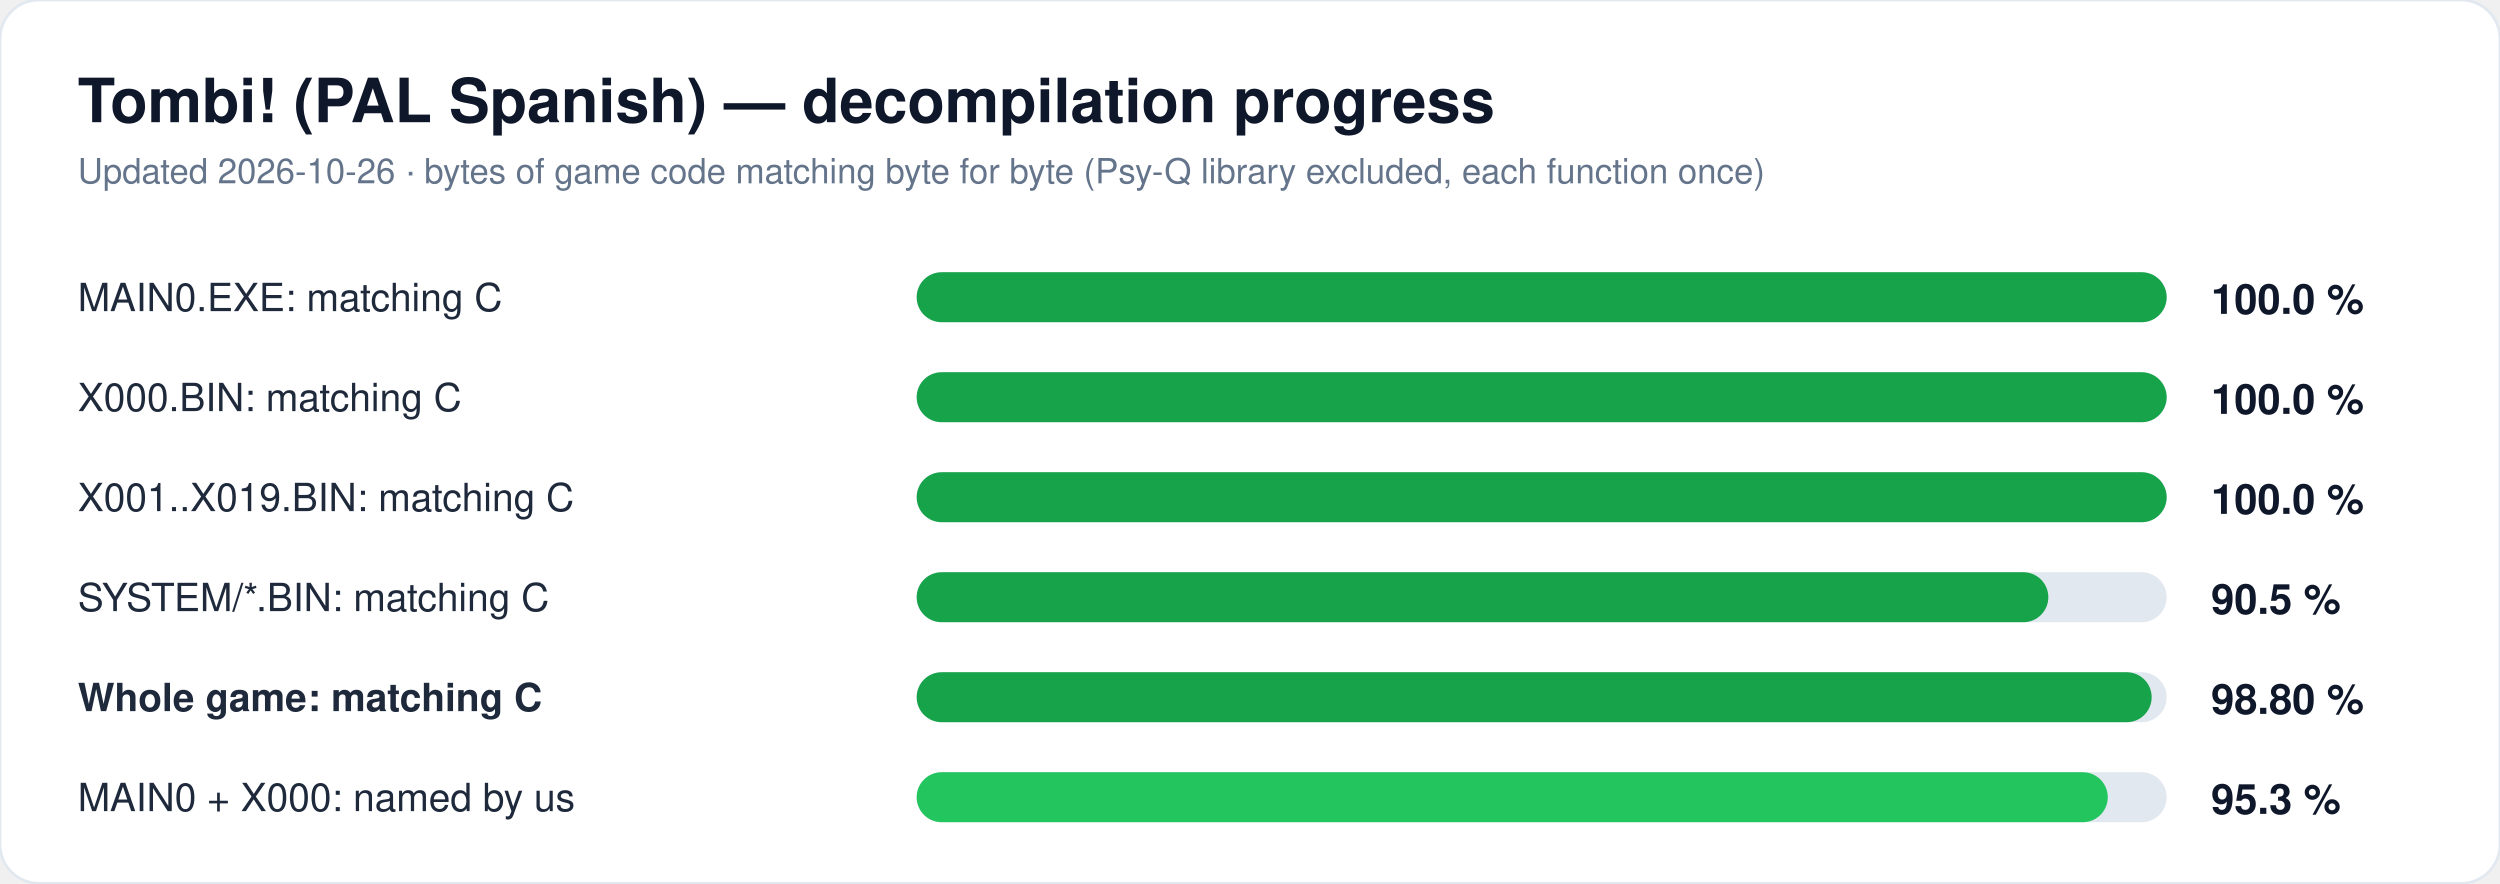
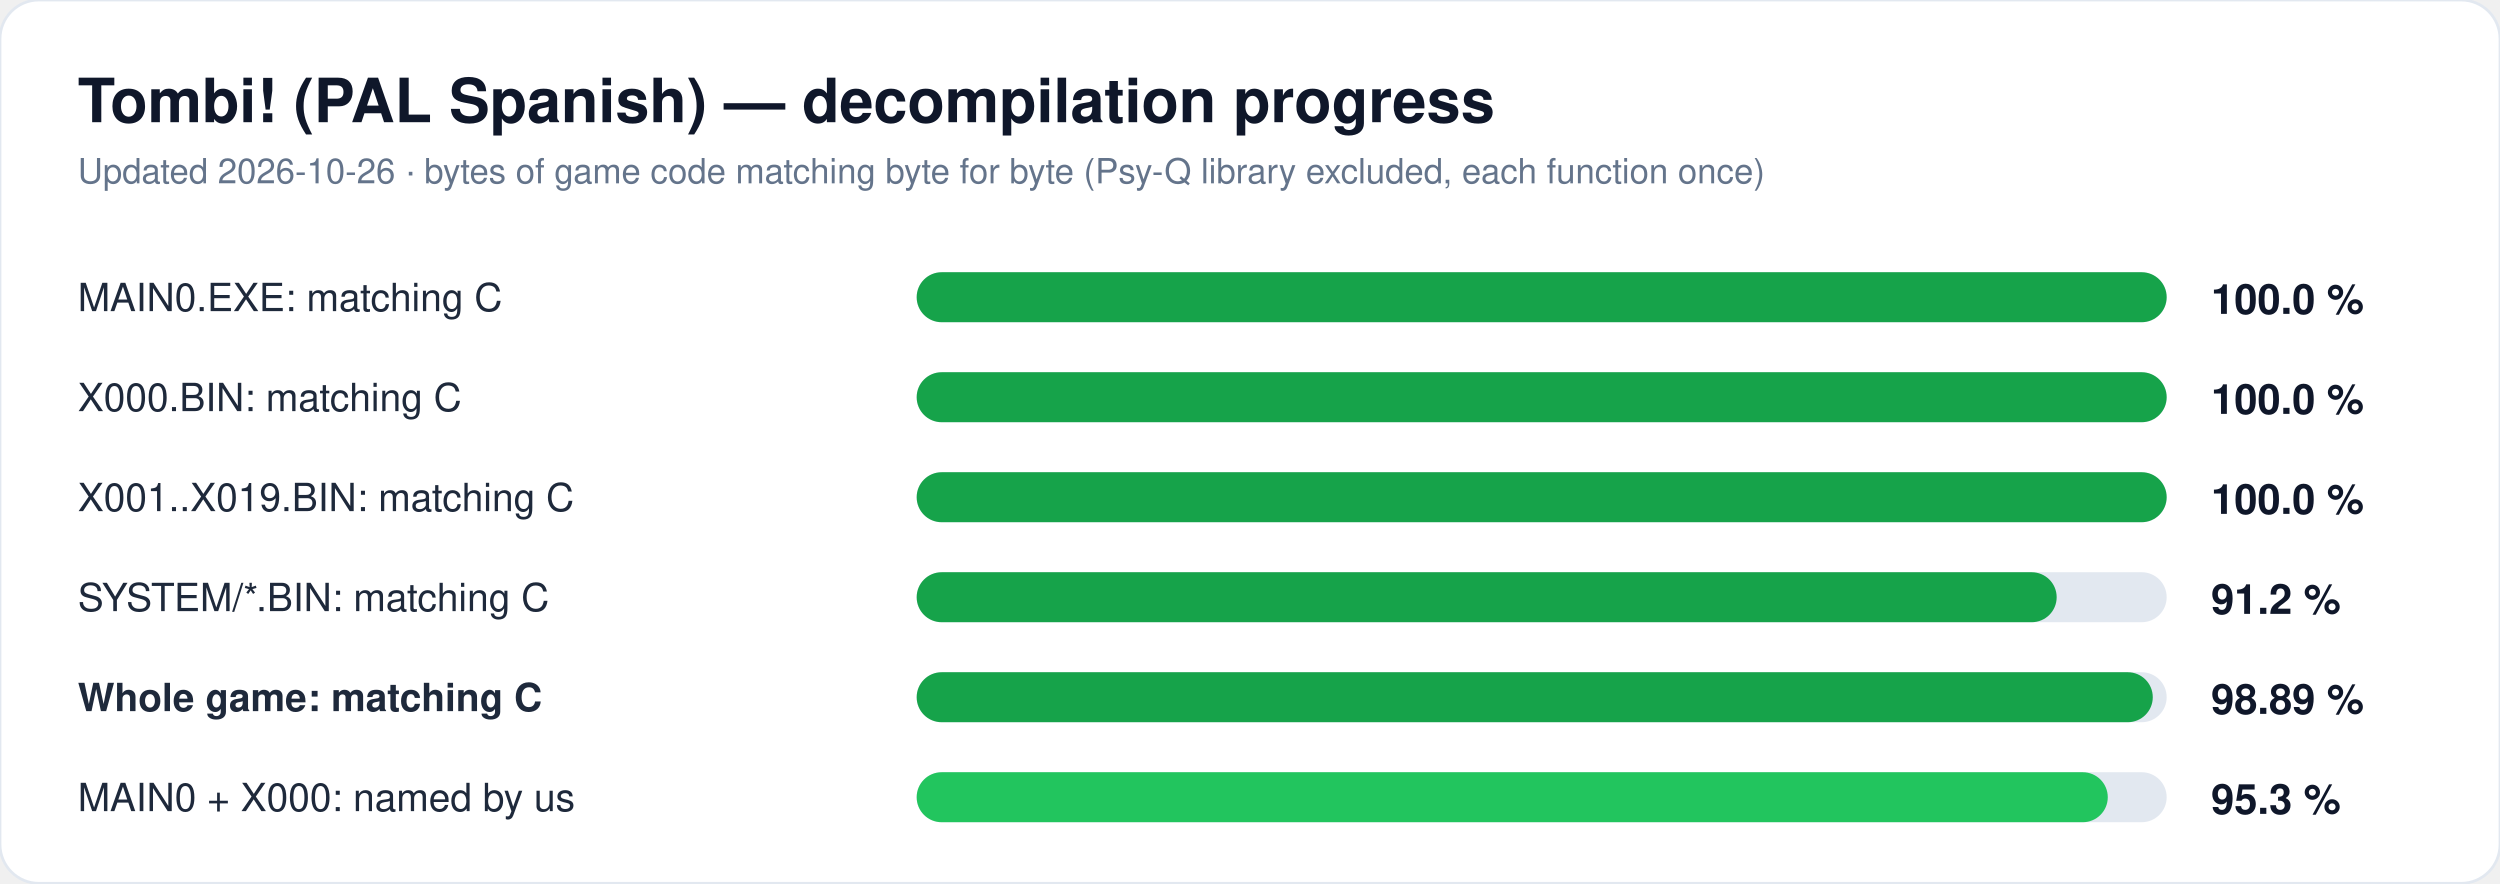
<svg xmlns="http://www.w3.org/2000/svg" width="900" height="318" viewBox="0 0 900 318" role="img" aria-label="Decompilation progress">
  <rect width="900" height="318" rx="14" fill="#ffffff" stroke="#e2e8f0" />
  <text x="28" y="44" font-family="Segoe UI,Helvetica,Arial,sans-serif" font-size="22" font-weight="700" fill="#0f172a">Tombi! (PAL Spanish) — decompilation progress</text>
  <text x="28" y="66" font-family="Segoe UI,Helvetica,Arial,sans-serif" font-size="12.5" fill="#64748b">Updated 2026-10-26 · bytes of game code matching byte for byte (Psy-Q library excluded, each function once)</text>
  <text x="28" y="112" font-family="Segoe UI,Helvetica,Arial,sans-serif" font-size="14" fill="#1e293b">MAIN0.EXE: matching C</text>
  <rect x="330" y="98" width="450" height="18" rx="9" fill="#e2e8f0" />
  <rect x="330" y="98" width="450.0" height="18" rx="9" fill="#16a34a" />
  <text x="796" y="113" font-family="Segoe UI,Helvetica,Arial,sans-serif" font-size="15" font-weight="700" fill="#0f172a">100.0 %</text>
  <text x="28" y="148" font-family="Segoe UI,Helvetica,Arial,sans-serif" font-size="14" fill="#1e293b">X000.BIN: matching C</text>
  <rect x="330" y="134" width="450" height="18" rx="9" fill="#e2e8f0" />
  <rect x="330" y="134" width="450.0" height="18" rx="9" fill="#16a34a" />
  <text x="796" y="149" font-family="Segoe UI,Helvetica,Arial,sans-serif" font-size="15" font-weight="700" fill="#0f172a">100.0 %</text>
  <text x="28" y="184" font-family="Segoe UI,Helvetica,Arial,sans-serif" font-size="14" fill="#1e293b">X001..X019.BIN: matching C</text>
  <rect x="330" y="170" width="450" height="18" rx="9" fill="#e2e8f0" />
  <rect x="330" y="170" width="450.0" height="18" rx="9" fill="#16a34a" />
  <text x="796" y="185" font-family="Segoe UI,Helvetica,Arial,sans-serif" font-size="15" font-weight="700" fill="#0f172a">100.0 %</text>
  <text x="28" y="220" font-family="Segoe UI,Helvetica,Arial,sans-serif" font-size="14" fill="#1e293b">SYSTEM/*.BIN: matching C</text>
  <rect x="330" y="206" width="450" height="18" rx="9" fill="#e2e8f0" />
-   <rect x="330" y="206" width="407.4" height="18" rx="9" fill="#16a34a" />
-   <text x="796" y="221" font-family="Segoe UI,Helvetica,Arial,sans-serif" font-size="15" font-weight="700" fill="#0f172a">90.5 %</text>
+   <rect x="330" y="206" width="410.4" height="18" rx="9" fill="#16a34a" />
+   <text x="796" y="221" font-family="Segoe UI,Helvetica,Arial,sans-serif" font-size="15" font-weight="700" fill="#0f172a">91.2 %</text>
  <text x="28" y="256" font-family="Segoe UI,Helvetica,Arial,sans-serif" font-size="14" font-weight="700" fill="#1e293b">Whole game: matching C</text>
  <rect x="330" y="242" width="450" height="18" rx="9" fill="#e2e8f0" />
-   <rect x="330" y="242" width="444.6" height="18" rx="9" fill="#16a34a" />
-   <text x="796" y="257" font-family="Segoe UI,Helvetica,Arial,sans-serif" font-size="15" font-weight="700" fill="#0f172a">98.80 %</text>
+   <rect x="330" y="242" width="445.0" height="18" rx="9" fill="#16a34a" />
+   <text x="796" y="257" font-family="Segoe UI,Helvetica,Arial,sans-serif" font-size="15" font-weight="700" fill="#0f172a">98.89 %</text>
  <text x="28" y="292" font-family="Segoe UI,Helvetica,Arial,sans-serif" font-size="14" fill="#1e293b">MAIN0 + X000: named by us</text>
  <rect x="330" y="278" width="450" height="18" rx="9" fill="#e2e8f0" />
  <rect x="330" y="278" width="428.8" height="18" rx="9" fill="#22c55e" />
  <text x="796" y="293" font-family="Segoe UI,Helvetica,Arial,sans-serif" font-size="15" font-weight="700" fill="#0f172a">95.3 %</text>
</svg>
